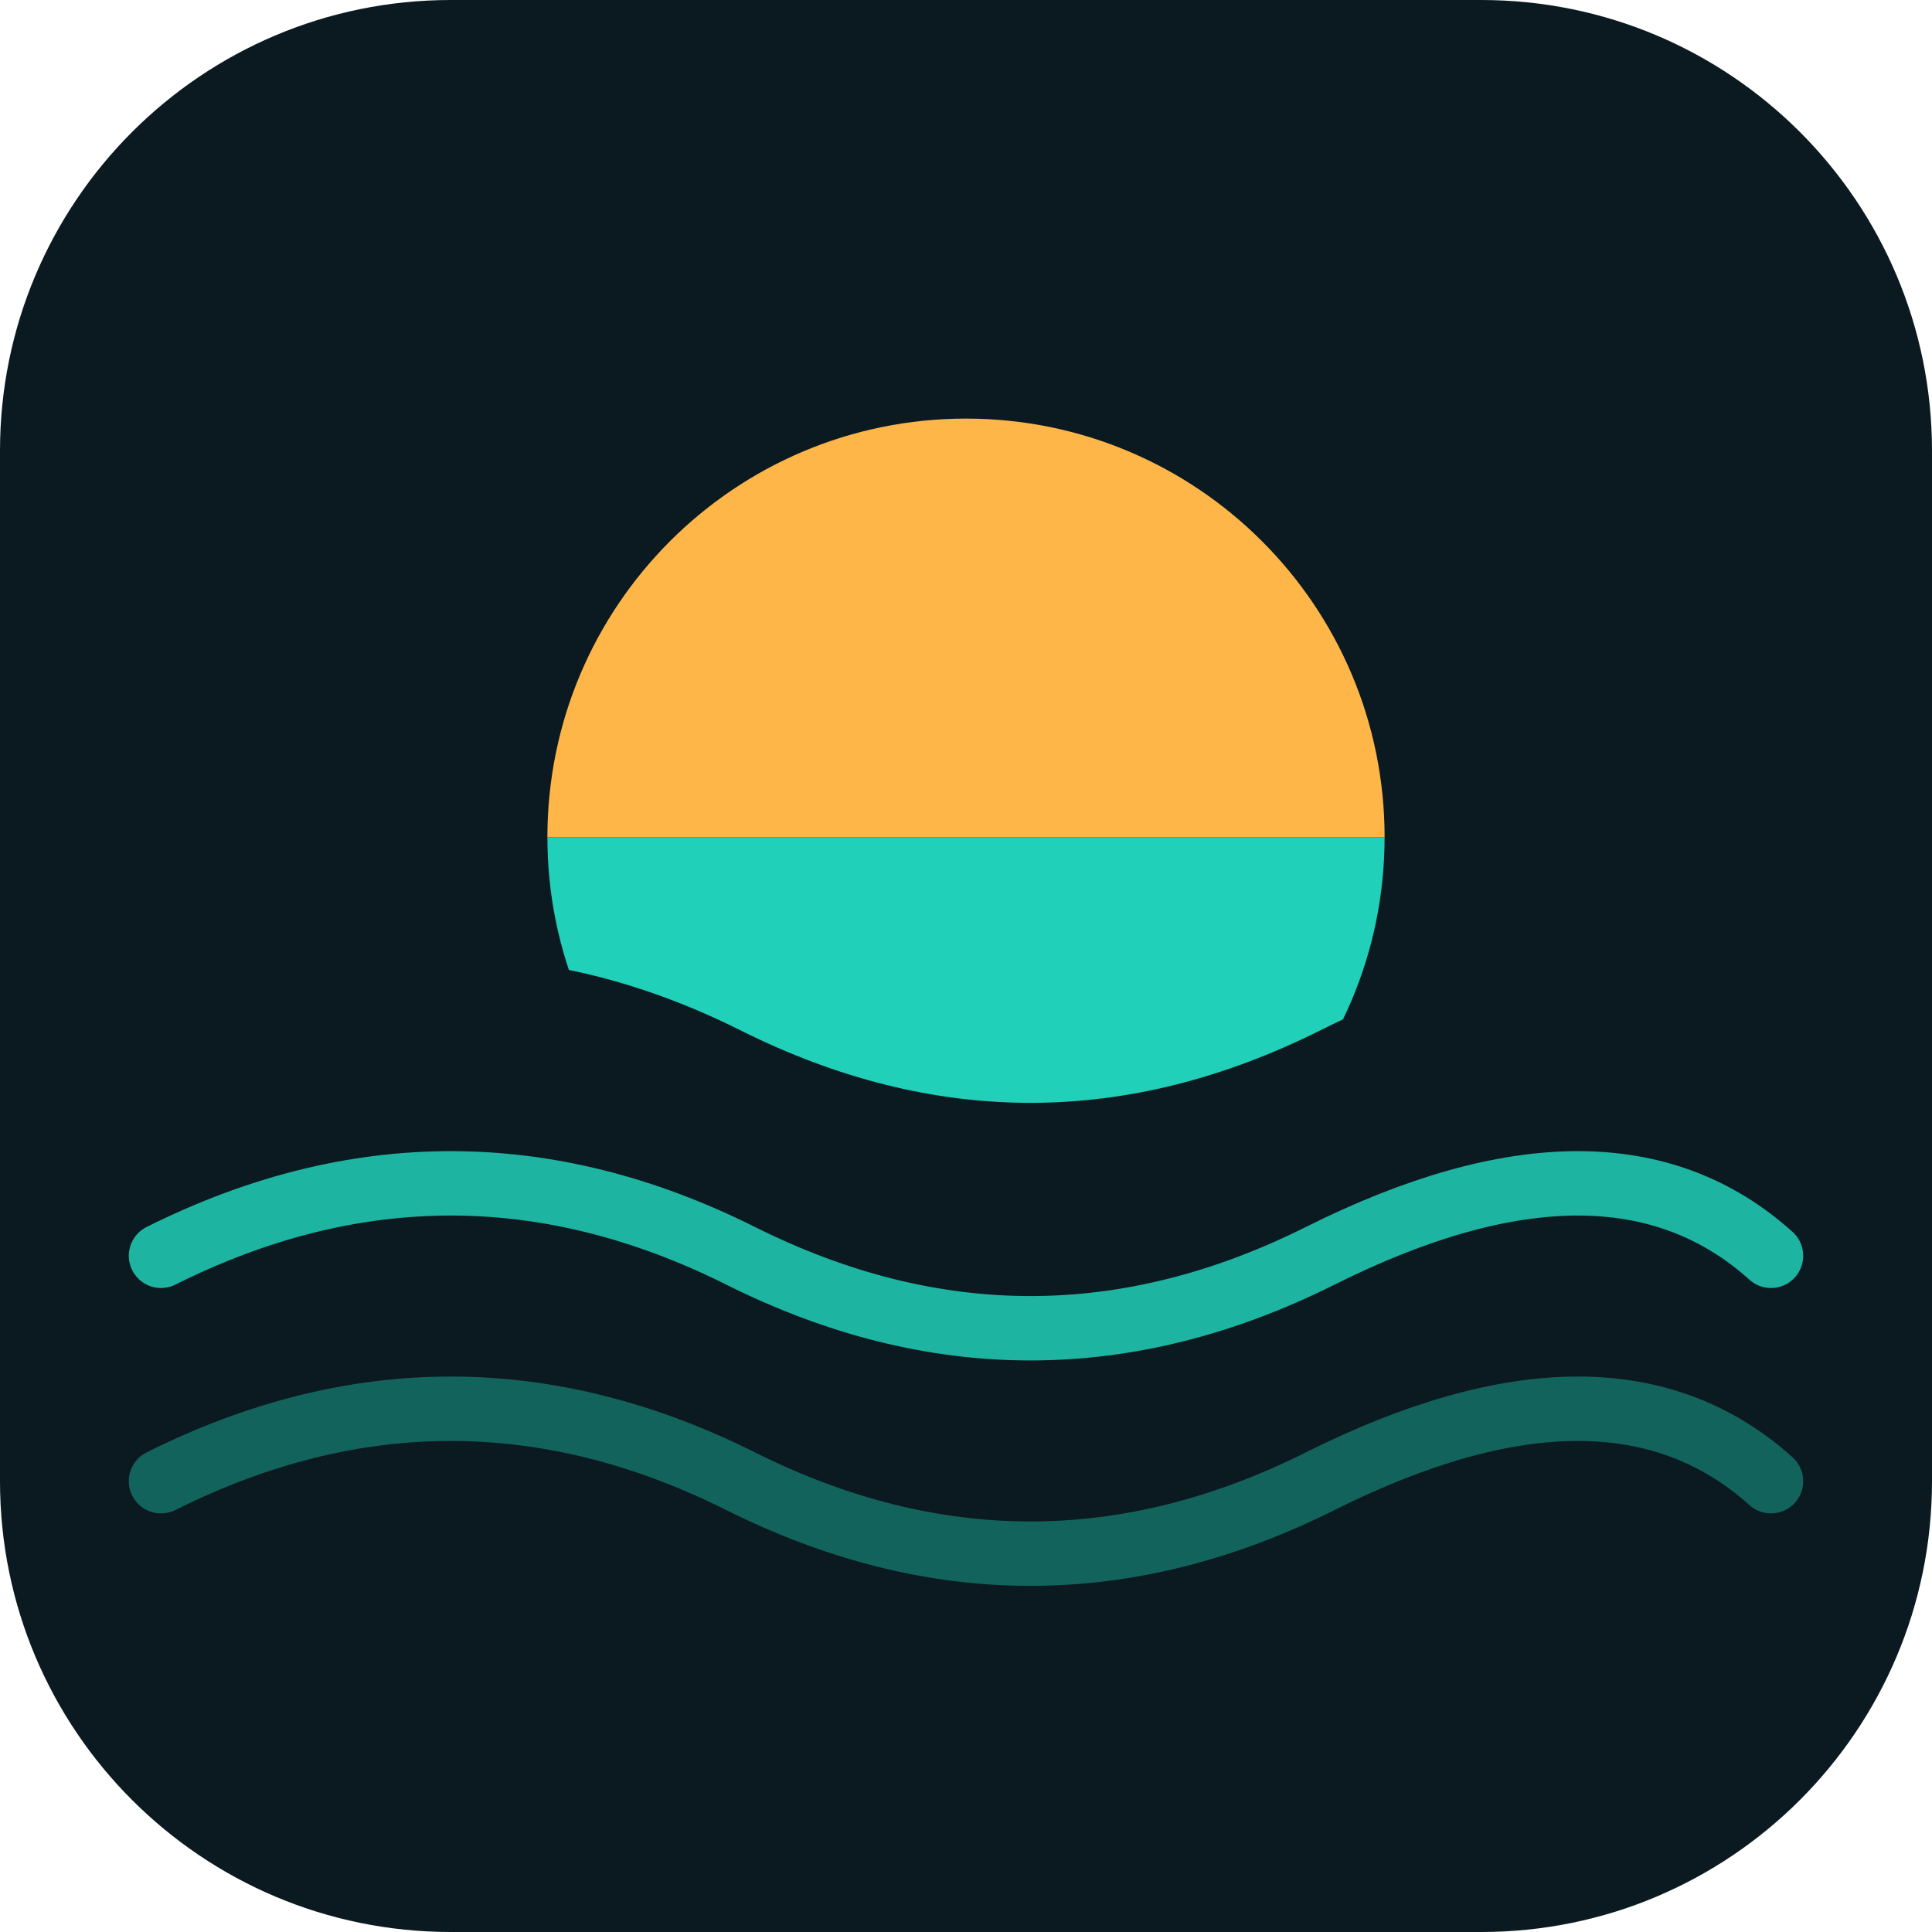
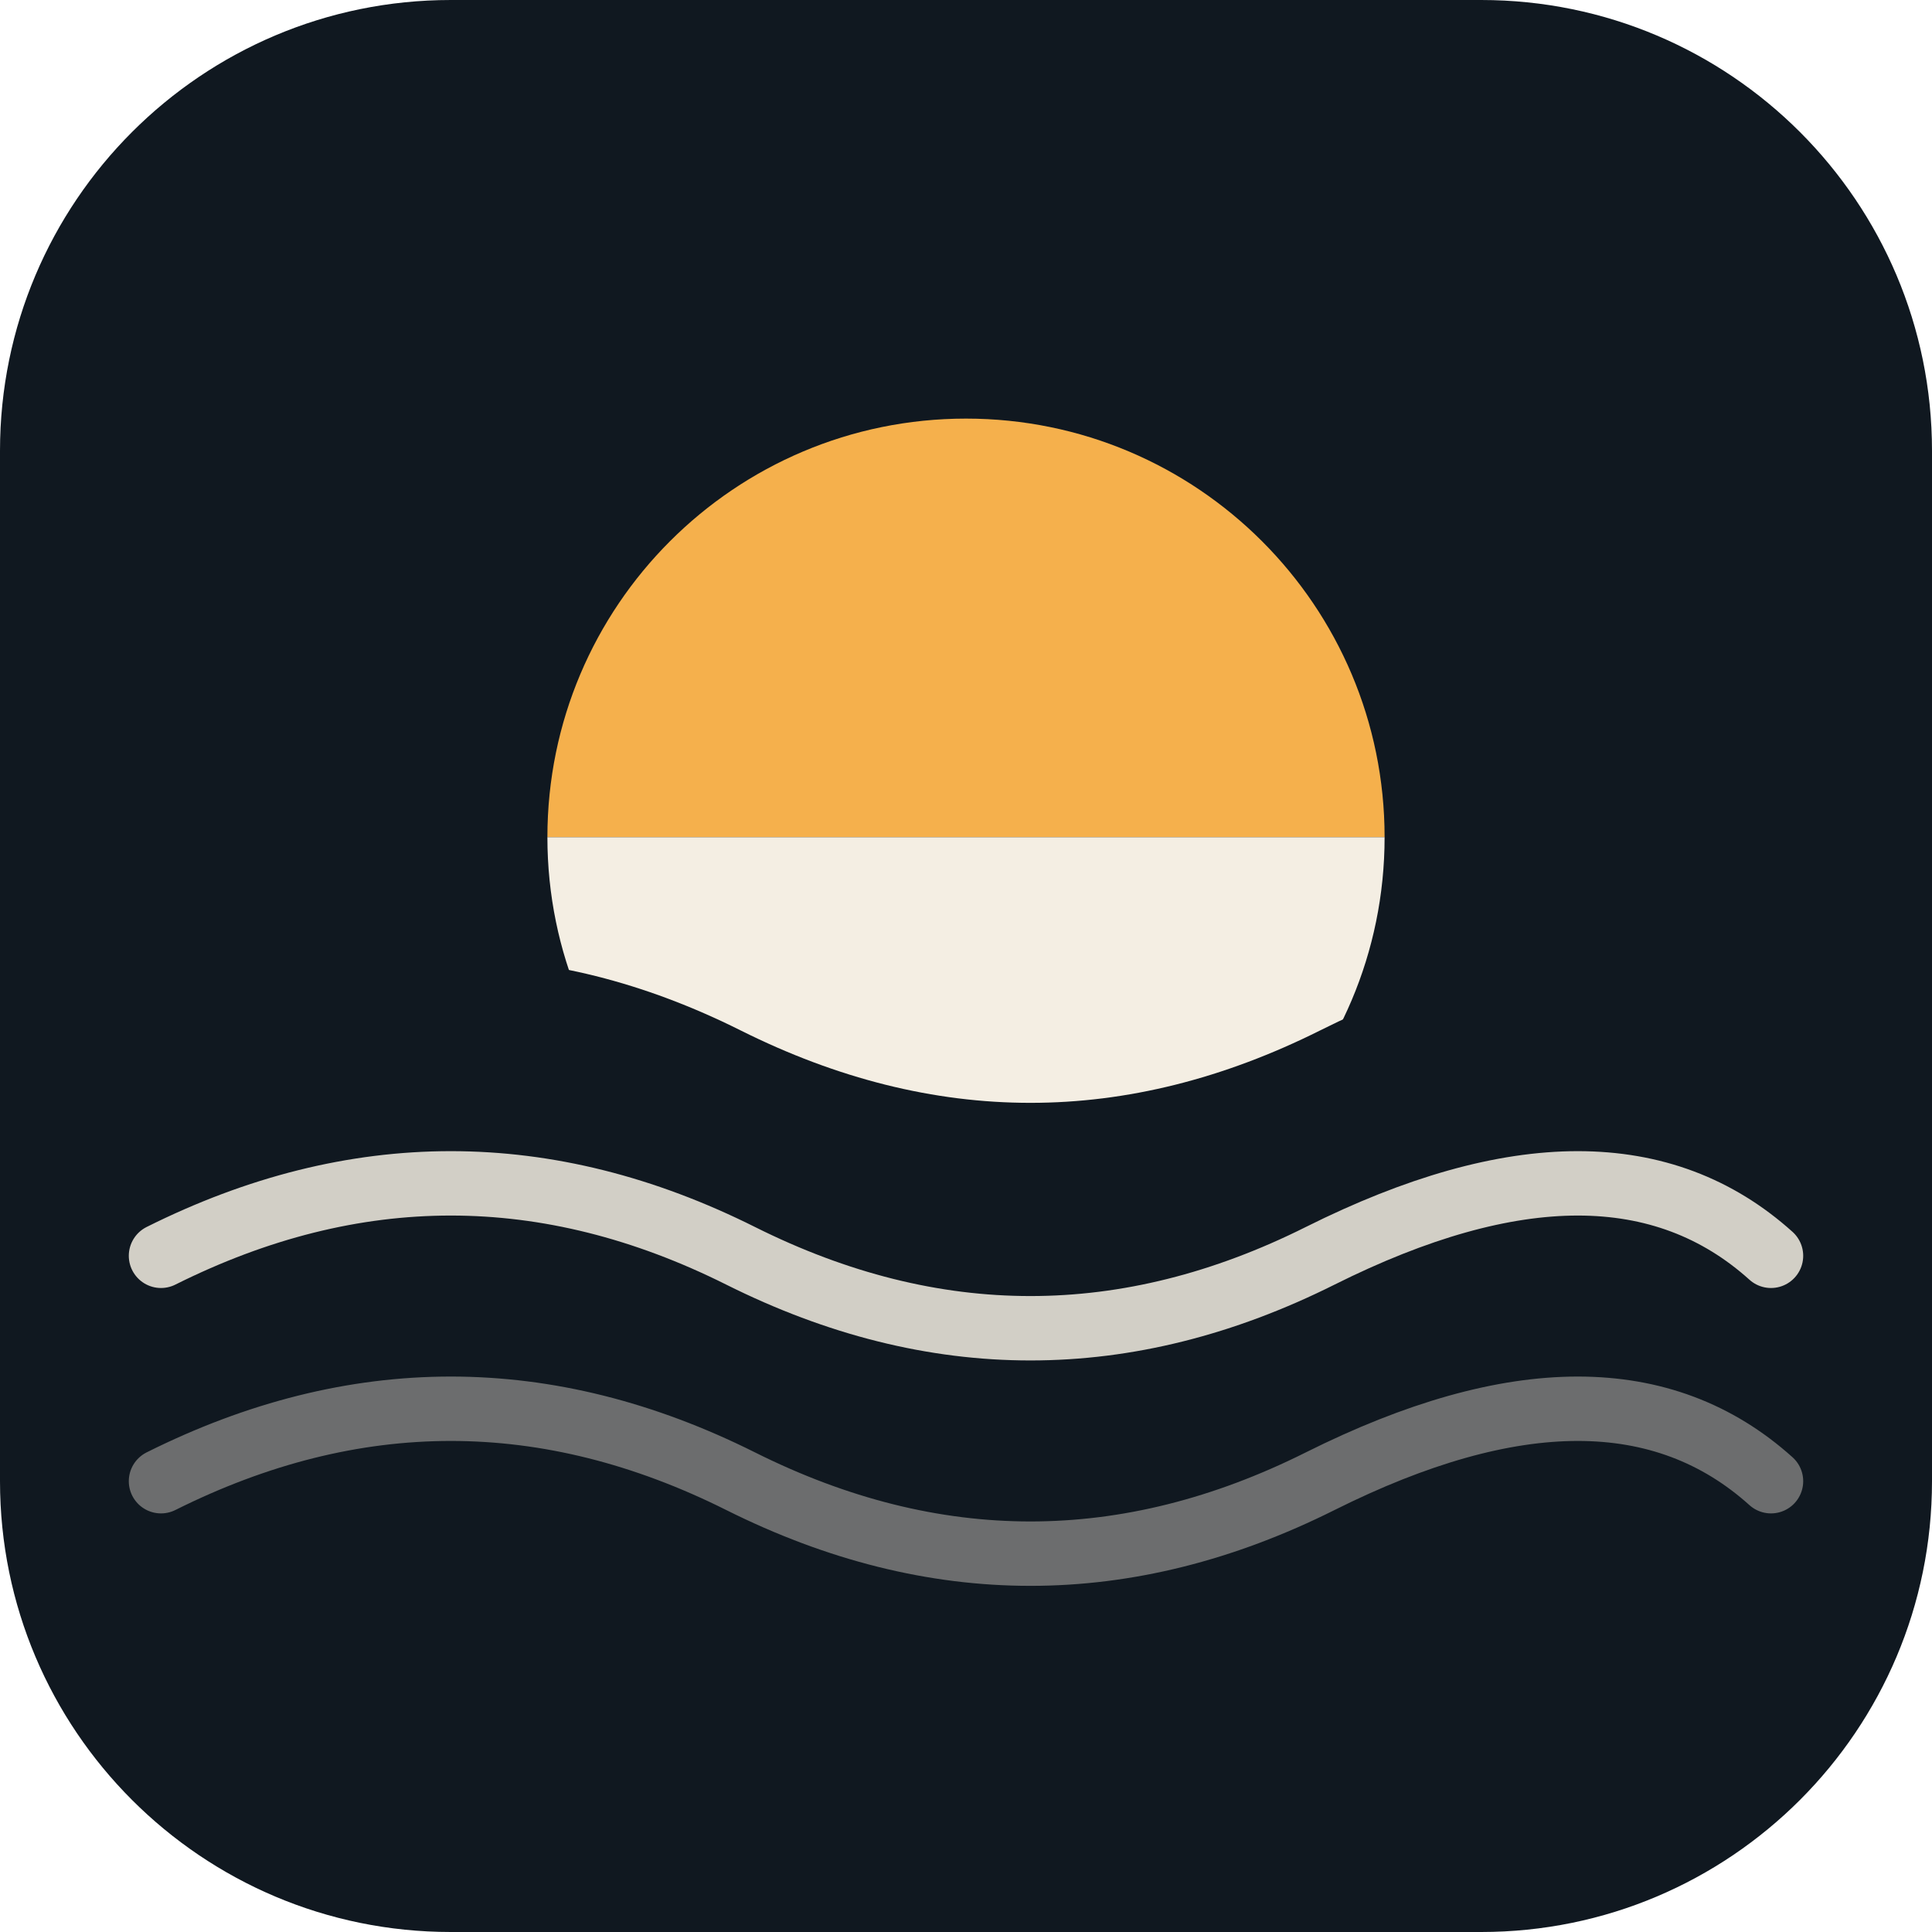
<svg xmlns="http://www.w3.org/2000/svg" viewBox="0 0 120 120">
-   <rect width="120" height="120" rx="28" fill="#0a1a20" />
-   <path d="M 34 52 A 26 26 0 0 1 86 52 Z" fill="#ffb648" />
-   <path d="M 34 52 A 26 26 0 0 0 86 52 Z" fill="#21d0b8" />
-   <path d="M10 64 Q 28 55, 46 64 T 82 64 T 110 64 V 100 H10 Z" fill="#0a1a20" />
-   <path d="M10 78 Q 28 69, 46 78 T 82 78 T 110 78" stroke="#21d0b8" stroke-width="4" fill="none" stroke-linecap="round" opacity="0.85" />
-   <path d="M10 92 Q 28 83, 46 92 T 82 92 T 110 92" stroke="#21d0b8" stroke-width="4" fill="none" stroke-linecap="round" opacity="0.4" />
+   <rect width="120" height="120" rx="28" fill="#101820" />
+   <path d="M 34 52 A 26 26 0 0 1 86 52 Z" fill="#F5B04C" />
+   <path d="M 34 52 A 26 26 0 0 0 86 52 Z" fill="#F4EEE3" />
+   <path d="M10 64 Q 28 55, 46 64 T 82 64 T 110 64 V 100 H10 Z" fill="#101820" />
+   <path d="M10 78 Q 28 69, 46 78 T 82 78 T 110 78" stroke="#F4EEE3" stroke-width="4" fill="none" stroke-linecap="round" opacity="0.85" />
+   <path d="M10 92 Q 28 83, 46 92 T 82 92 T 110 92" stroke="#F4EEE3" stroke-width="4" fill="none" stroke-linecap="round" opacity="0.4" />
</svg>
